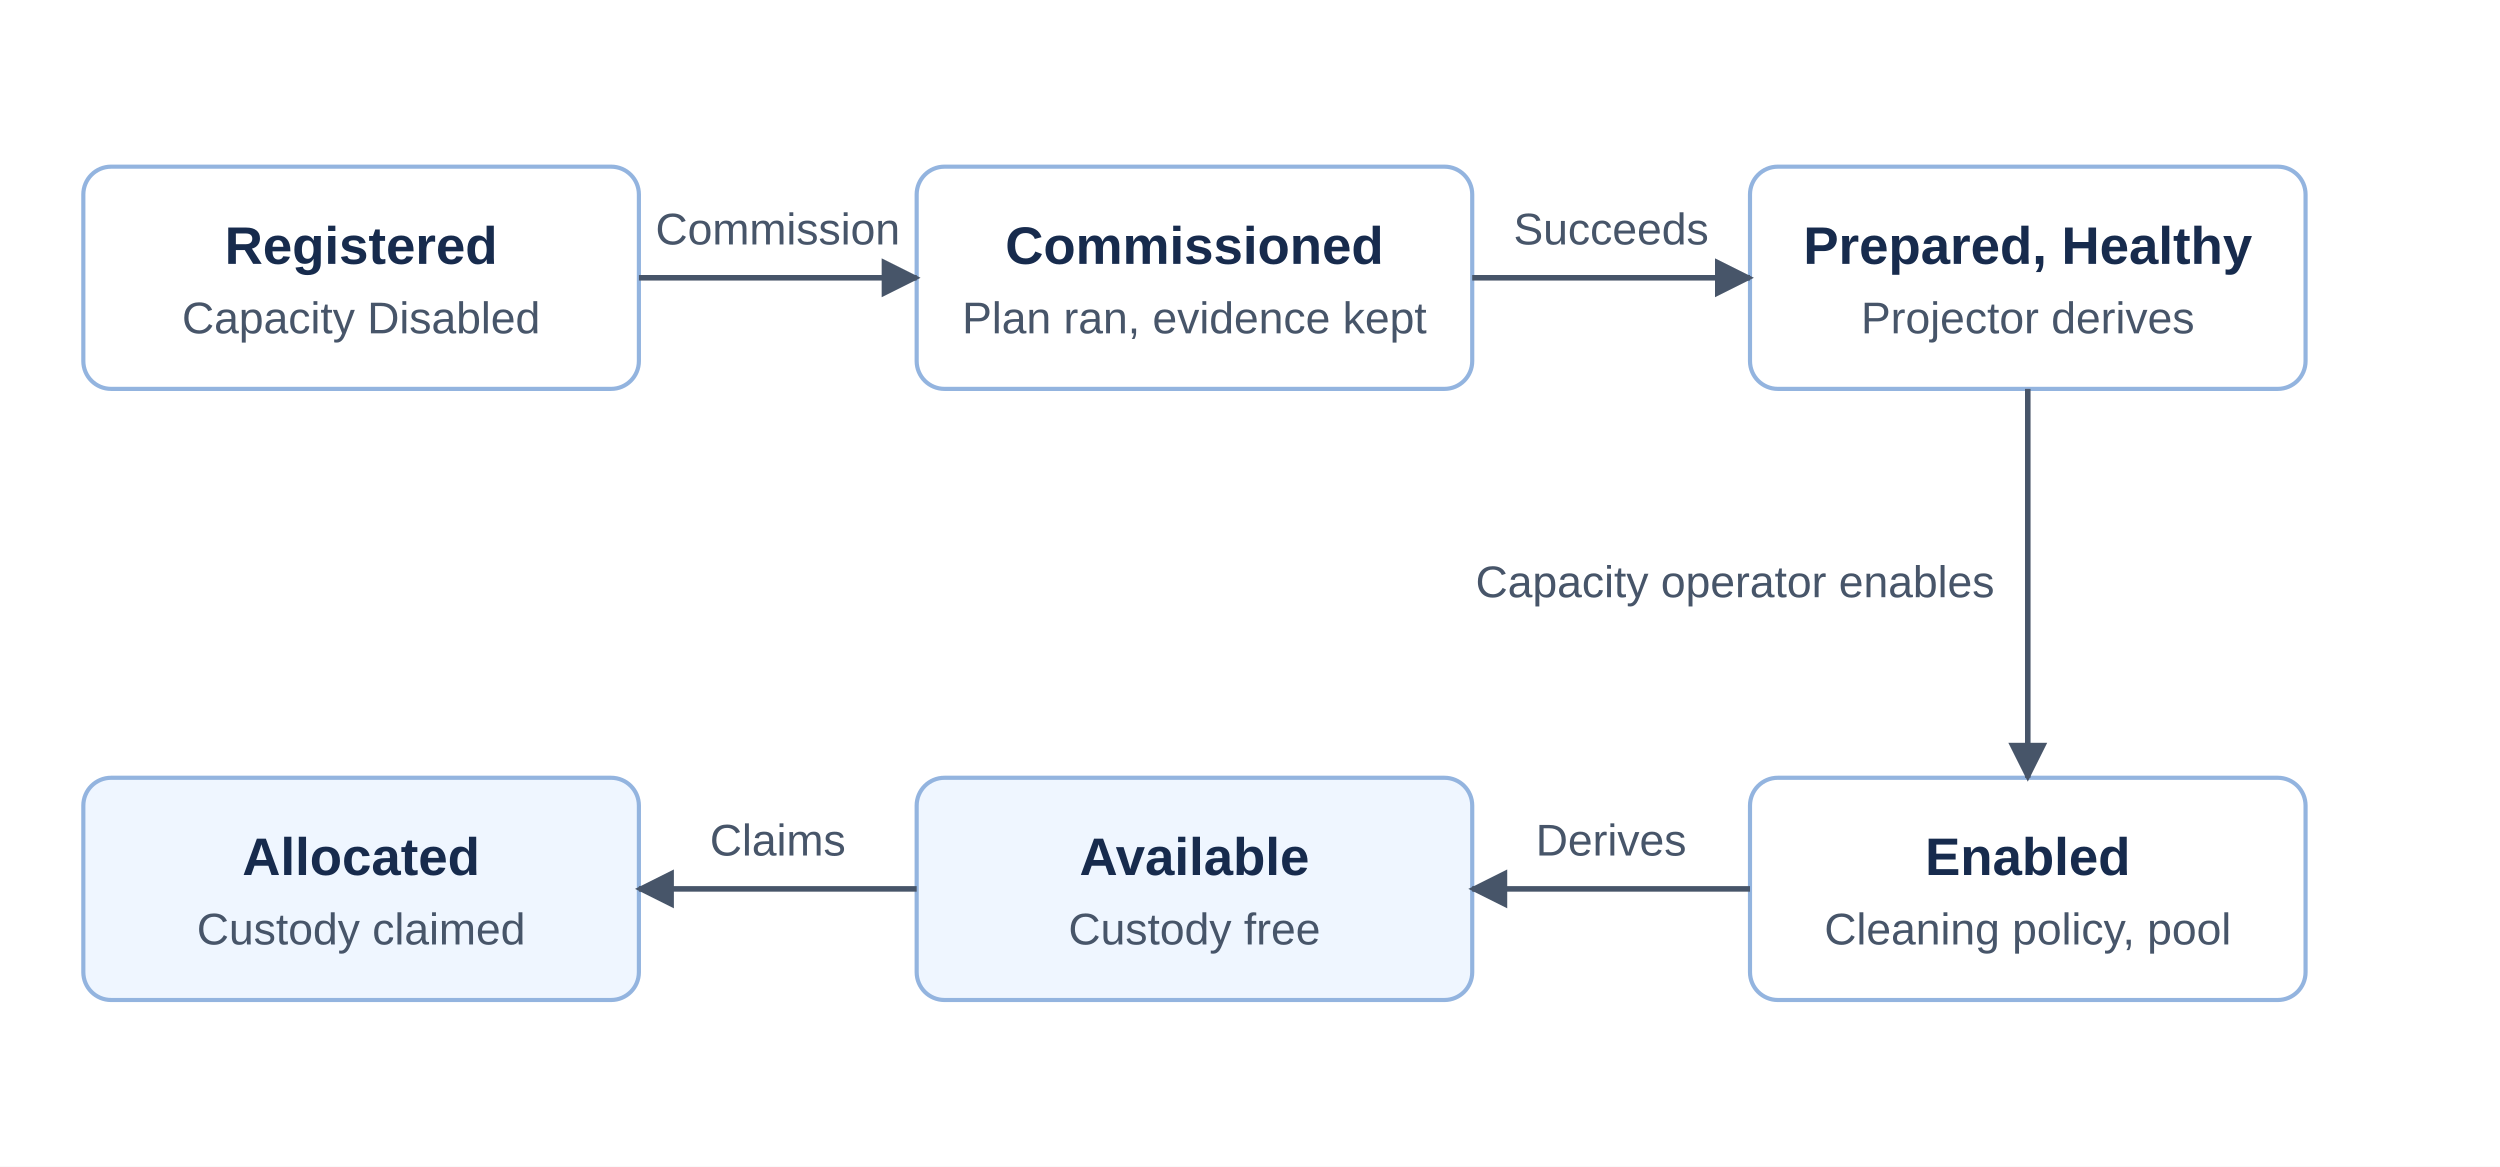
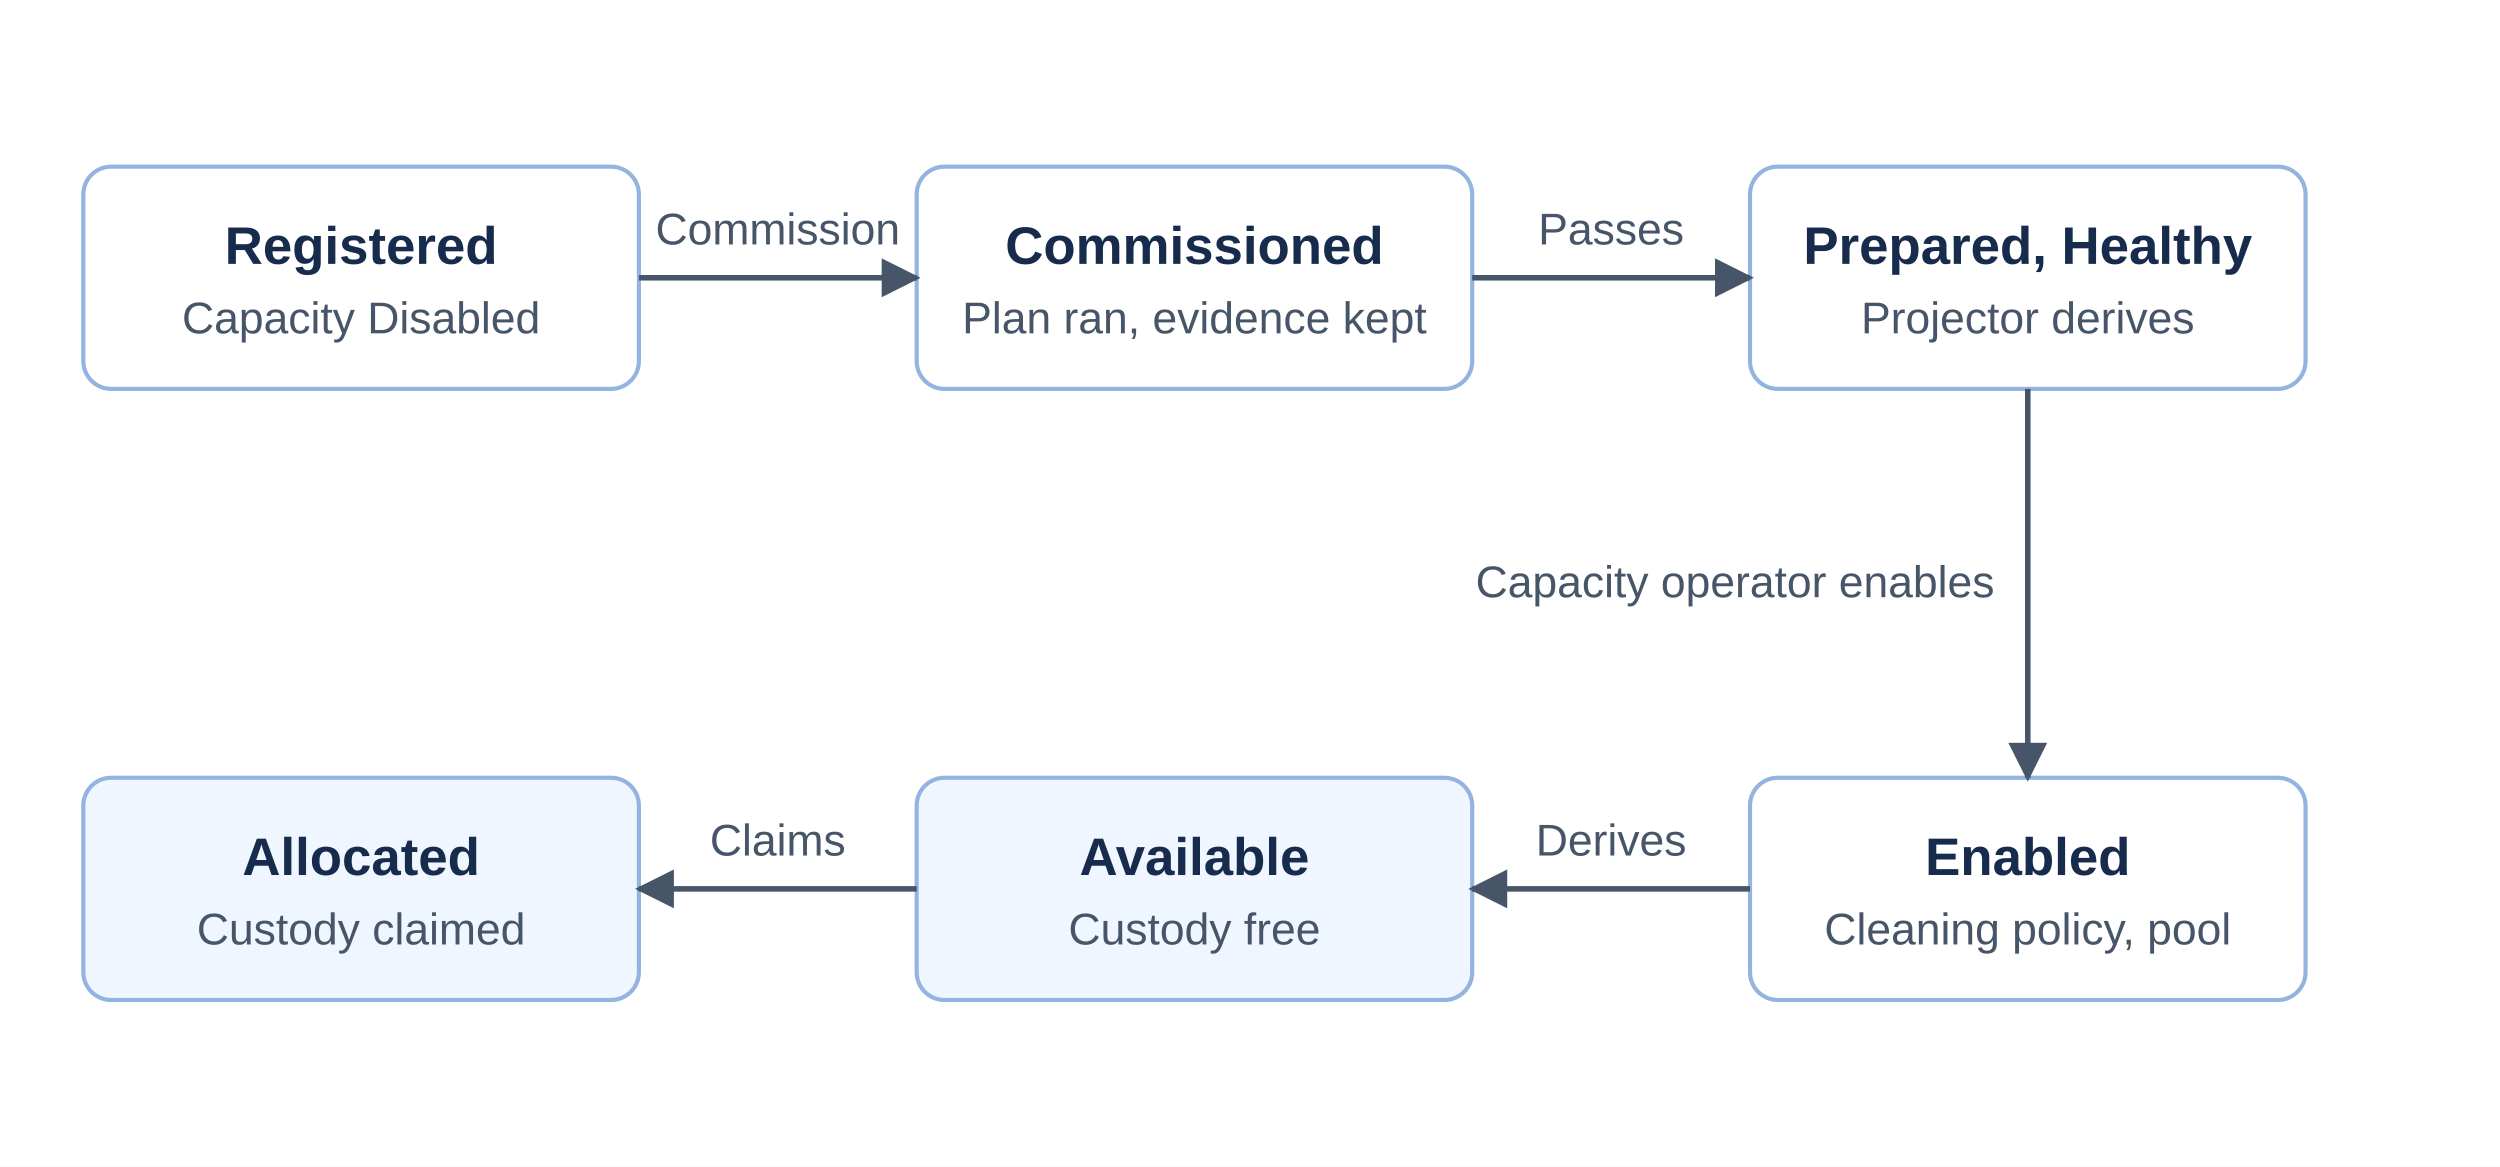
<svg xmlns="http://www.w3.org/2000/svg" width="900" height="420" viewBox="0 0 900 420" role="img" aria-labelledby="title description">
  <defs>
    <marker id="arrow" viewBox="0 0 10 10" refX="9" refY="5" markerWidth="7" markerHeight="7" orient="auto-start-reverse">
      <path d="M 0 0 L 10 5 L 0 10 z" fill="#475569" />
    </marker>
  </defs>
  <style>text { font-family: Arial, Helvetica, sans-serif; fill: #172b4d; } .label { font-size: 19px; font-weight: 700; } .detail { font-size: 16px; fill: #475569; } .line { fill: none; stroke: #475569; stroke-width: 2; marker-end: url(#arrow); }</style>
  <rect width="900" height="420" fill="white" />
  <rect x="30" y="60" width="200" height="80" rx="10" fill="#ffffff" stroke="#93b4df" stroke-width="1.5" />
  <text x="130" y="95" class="label" text-anchor="middle">Registered</text>
  <text x="130" y="120" class="detail" text-anchor="middle">Capacity Disabled</text>
  <rect x="330" y="60" width="200" height="80" rx="10" fill="#ffffff" stroke="#93b4df" stroke-width="1.5" />
  <text x="430" y="95" class="label" text-anchor="middle">Commissioned</text>
  <text x="430" y="120" class="detail" text-anchor="middle">Plan ran, evidence kept</text>
  <rect x="630" y="60" width="200" height="80" rx="10" fill="#ffffff" stroke="#93b4df" stroke-width="1.5" />
  <text x="730" y="95" class="label" text-anchor="middle">Prepared, Healthy</text>
  <text x="730" y="120" class="detail" text-anchor="middle">Projector derives</text>
  <rect x="630" y="280" width="200" height="80" rx="10" fill="#ffffff" stroke="#93b4df" stroke-width="1.5" />
  <text x="730" y="315" class="label" text-anchor="middle">Enabled</text>
  <text x="730" y="340" class="detail" text-anchor="middle">Cleaning policy, pool</text>
  <rect x="330" y="280" width="200" height="80" rx="10" fill="#eff6ff" stroke="#93b4df" stroke-width="1.5" />
  <text x="430" y="315" class="label" text-anchor="middle">Available</text>
  <text x="430" y="340" class="detail" text-anchor="middle">Custody free</text>
  <rect x="30" y="280" width="200" height="80" rx="10" fill="#eff6ff" stroke="#93b4df" stroke-width="1.5" />
  <text x="130" y="315" class="label" text-anchor="middle">Allocated</text>
  <text x="130" y="340" class="detail" text-anchor="middle">Custody claimed</text>
  <path d="M 230 100 H 330" class="line" />
  <text x="280" y="88" class="detail" text-anchor="middle">Commission</text>
  <path d="M 530 100 H 630" class="line" />
-   <text x="580" y="88" class="detail" text-anchor="middle">Succeeds</text>
+   <text x="580" y="88" class="detail" text-anchor="middle">Passes</text>
  <path d="M 730 140 V 280" class="line" />
  <text x="718" y="215" class="detail" text-anchor="end">Capacity operator enables</text>
  <path d="M 630 320 H 530" class="line" />
  <text x="580" y="308" class="detail" text-anchor="middle">Derives</text>
  <path d="M 330 320 H 230" class="line" />
  <text x="280" y="308" class="detail" text-anchor="middle">Claims</text>
</svg>
